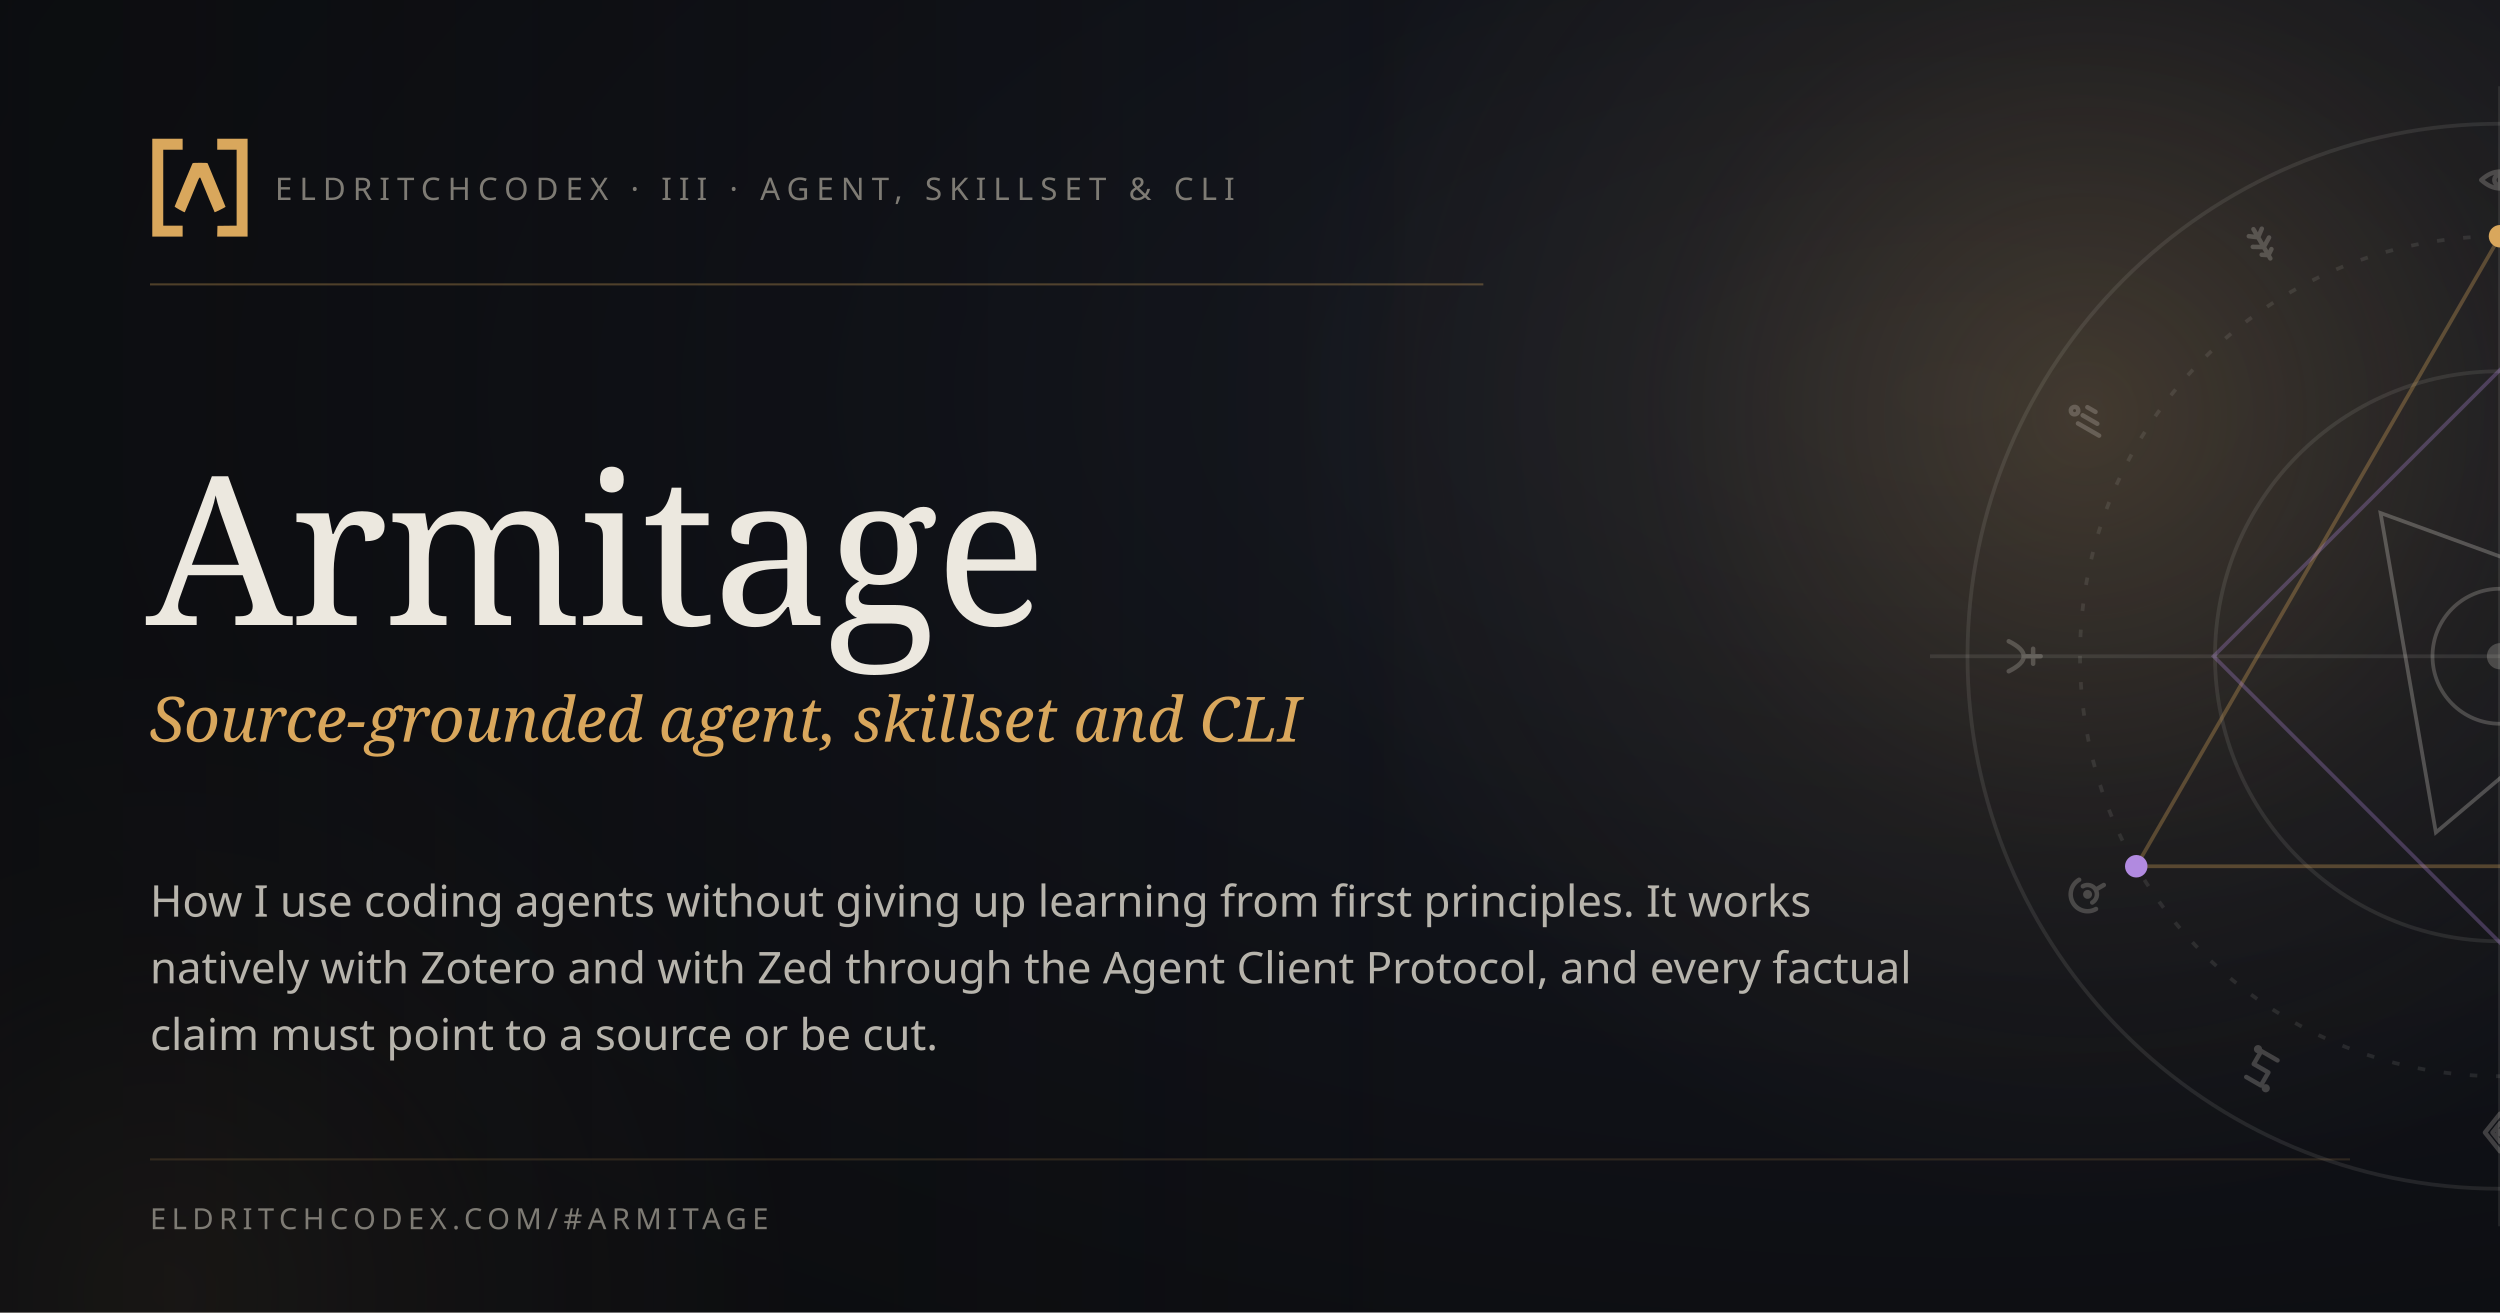
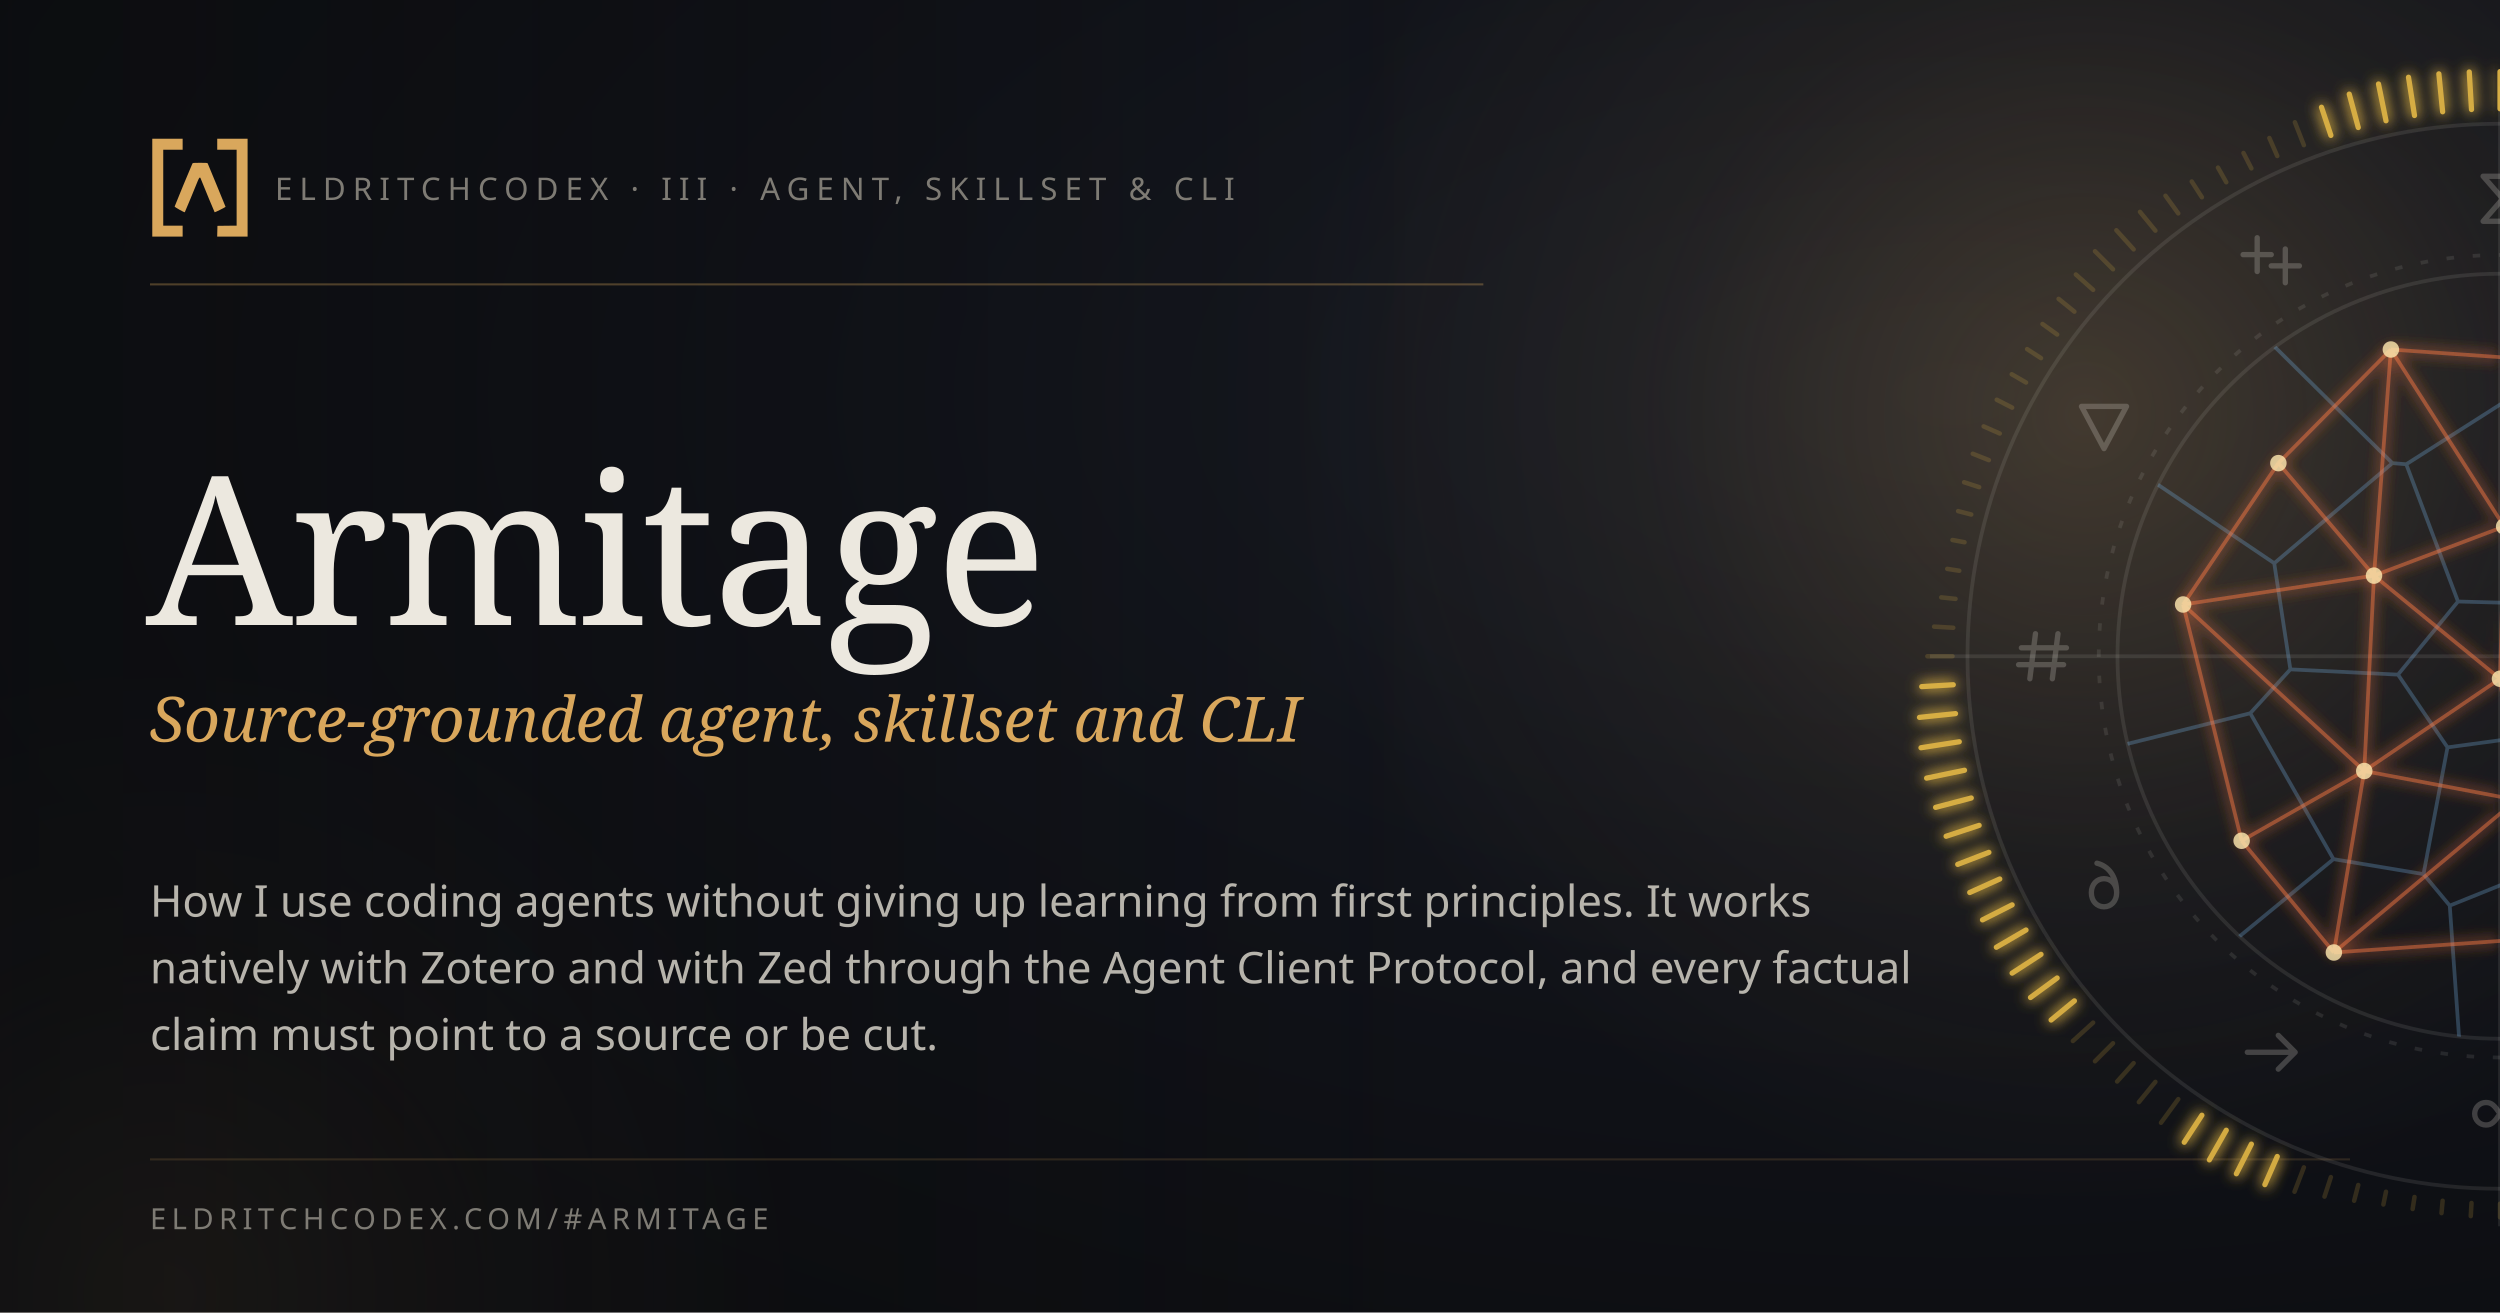
<svg xmlns="http://www.w3.org/2000/svg" width="1200" height="630" viewBox="0 0 1200 630" role="img" aria-label="Armitage social card">
  <defs>
    <radialGradient id="bg" cx="78%" cy="30%" r="85%">
      <stop offset="0%" stop-color="#191c24" />
      <stop offset="55%" stop-color="#101218" />
      <stop offset="100%" stop-color="#0c0d10" />
    </radialGradient>
    <linearGradient id="veil" x1="0" y1="0" x2="1" y2="0">
      <stop offset="0%" stop-color="#0c0d10" stop-opacity="0.55" />
      <stop offset="58%" stop-color="#0c0d10" stop-opacity="0" />
    </linearGradient>
    <radialGradient id="bloom" cx="50%" cy="50%" r="50%">
      <stop offset="0%" stop-color="#d9a75c" stop-opacity="0.22" />
      <stop offset="55%" stop-color="#d9a75c" stop-opacity="0.06" />
      <stop offset="100%" stop-color="#d9a75c" stop-opacity="0" />
    </radialGradient>
  </defs>
  <rect width="1200" height="630" fill="url(#bg)" />
  <circle cx="1000" cy="200" r="380" fill="url(#bloom)" />
  <circle cx="80" cy="620" r="300" fill="url(#bloom)" opacity="0.5" />
  <g transform="translate(912 27) scale(1.8)" fill="none">
    <g stroke="rgba(236,232,223,0.10)" stroke-width="1">
      <circle cx="160" cy="160" r="142" />
-       <circle cx="160" cy="160" r="76" />
+       <circle cx="160" cy="160" r="102" />
      <line x1="160" y1="8" x2="160" y2="312" />
      <line x1="8" y1="160" x2="312" y2="160" />
    </g>
-     <circle cx="160" cy="160" r="112" stroke="rgba(236,232,223,0.10)" stroke-width="1" stroke-dasharray="2 5" />
-     <g stroke="rgba(236,232,223,0.22)" stroke-width="2.4" stroke-linecap="round" stroke-linejoin="round">
-       <path transform="rotate(0 160 160) translate(154 27) scale(0.5)" d="M2 12Q12 3 22 12Q12 21 2 12Z M9 12a3 3 0 1 0 6 0a3 3 0 1 0 -6 0 M12 8v8" />
-       <path transform="rotate(30 160 160) translate(154 27) scale(0.5)" d="M12 12m0 0a2 2 0 1 1 3 1.7a4 4 0 1 1-6-3.4a6 6 0 1 1 9 5.2 M18 18l3 3" />
-       <path transform="rotate(60 160 160) translate(154 27) scale(0.5)" d="M12 2v20M12 7l-6 6M12 12l6-5M12 17l-5 4" />
-       <path transform="rotate(90 160 160) translate(154 27) scale(0.5)" d="M4 13a8 8 0 1 0 16 0a8 8 0 1 0-16 0 M7 6a1 1 0 1 0 2 0a1 1 0 1 0-2 0 M11 4a1 1 0 1 0 2 0a1 1 0 1 0-2 0 M15 6a1 1 0 1 0 2 0a1 1 0 1 0-2 0 M4 13h16" />
-       <path transform="rotate(120 160 160) translate(154 27) scale(0.5)" d="M4 10a8 8 0 0 0 16 0 M6 22l6-9 6 9z M10.8 5a1.2 1.2 0 1 0 2.4 0a1.2 1.2 0 1 0-2.4 0" />
-       <path transform="rotate(150 160 160) translate(154 27) scale(0.5)" d="M6 3v9q0 5 6 5t6-5V3M12 17v5M8 20h8" />
-       <path transform="rotate(180 160 160) translate(154 27) scale(0.5)" d="M12 2l8 10-8 10-8-10z M12 7l4 5-4 5-4-5z M11 12a1 1 0 1 0 2 0a1 1 0 1 0-2 0" />
-       <path transform="rotate(210 160 160) translate(154 27) scale(0.5)" d="M17 4H8v8h9v8H7 M4 4a1 1 0 1 0 2 0a1 1 0 1 0-2 0 M18 20a1 1 0 1 0 2 0a1 1 0 1 0-2 0" />
-       <path transform="rotate(240 160 160) translate(154 27) scale(0.5)" d="M3 12a9 9 0 0 1 18 0 M7 12a5 5 0 0 0 10 0 M10.8 12a1.2 1.2 0 1 0 2.4 0a1.2 1.2 0 1 0-2.4 0 M12 17v5" />
-       <path transform="rotate(270 160 160) translate(154 27) scale(0.5)" d="M4 4q4 8 8 8t8-8M12 12v9M8 17h8" />
-       <path transform="rotate(300 160 160) translate(154 27) scale(0.5)" d="M10 4a2 2 0 1 0 4 0a2 2 0 1 0-4 0 M7 9v13M12 9v9M17 9v5" />
-       <path transform="rotate(330 160 160) translate(154 27) scale(0.5)" d="M12 3v18M12 8L8 5M12 8l4-3M12 14l-5-3M12 14l5-3M12 19l-3-2M12 19l3-2" />
+     <circle cx="160" cy="160" r="107" stroke="rgba(236,232,223,0.10)" stroke-width="1" stroke-dasharray="2 5" />
+     <g stroke="rgba(236,232,223,0.22)" stroke-width="1.9" stroke-linecap="round" stroke-linejoin="round">
+       <path data-c="12 12" transform="translate(160.0 38.0) scale(0.75) translate(-12 -12)" d="M18 4H6l7 8-7 8h12" />
+       <path data-c="12 12" transform="translate(221.0 54.4) scale(0.75) translate(-12 -12)" d="M9 5l-6 7 6 7M15 5l6 7-6 7" />
+       <path data-c="11 12" transform="translate(265.6 99.0) scale(0.75) translate(-11 -12)" d="M15 3.5c-2.5-1-4 .8-4 3.5v10c0 2.7-1.5 4.5-4 3.5" />
+       <path data-c="12 12" transform="translate(282.0 160.0) scale(0.75) translate(-12 -12)" d="M9 3c-3 0-3 2-3 4v2c0 2-1 3-3 3 2 0 3 1 3 3v2c0 2 0 4 3 4M15 3c3 0 3 2 3 4v2c0 2 1 3 3 3-2 0-3 1-3 3v2c0 2 0 4-3 4" />
+       <path data-c="12.5 12" transform="translate(265.6 221.0) scale(0.75) translate(-12.5 -12)" d="M12 10a5 5 0 1 0 0 10a5 5 0 1 0 0-10zM12 10C9.5 8 9.5 4 14 4h4" />
+       <path data-c="13.13 12" transform="translate(221.0 265.6) scale(0.75) translate(-13.13 -12)" d="M19 20L9.5 9C7.5 6.5 8.5 4 10.5 4s3.5 2.5 1.5 4.5L8.5 13C6 16 7.5 20 11 20c2.5 0 4.5-1.5 6-4.5" />
+       <path data-c="12 12" transform="translate(160.0 282.0) scale(0.75) translate(-12 -12)" d="M12 12c-2-3-3-4-5-4a4 4 0 0 0 0 8c2 0 3-1 5-4s3-4 5-4a4 4 0 0 1 0 8c-2 0-3-1-5-4z" />
+       <path data-c="11.5 12" transform="translate(99.0 265.6) scale(0.75) translate(-11.5 -12)" d="M3 12h17M14 6l6 6-6 6" />
+       <path data-c="11.5 12.25" transform="translate(54.4 221.0) scale(0.75) translate(-11.5 -12.25)" d="M11.5 10C14 10 16 12 16 15s-2 5-4.5 5S7 18 7 15s2-5 4.5-5zM16 15c0-6-3-9.5-7-10.5" />
+       <path data-c="11.5 12" transform="translate(38.0 160.0) scale(0.75) translate(-11.5 -12)" d="M9 4L7 20M17 4l-2 16M4 9h16M3 15h16" />
+       <path data-c="12 12.5" transform="translate(54.4 99.0) scale(0.75) translate(-12 -12.5)" d="M4 5h16l-8 15z" />
+       <path data-c="12 12" transform="translate(99.0 54.4) scale(0.75) translate(-12 -12)" d="M7 4v12M2 10h10M17 8v12M12 14h10" />
    </g>
-     <polygon points="160,48 257,216 63,216" stroke="rgba(217,167,92,0.32)" stroke-width="1" />
-     <rect x="106" y="106" width="108" height="108" transform="rotate(45 160 160)" stroke="rgba(177,138,224,0.30)" stroke-width="1" />
-     <polygon points="160,210 203,135 117,135" transform="rotate(20 160 160)" stroke="rgba(236,232,223,0.26)" stroke-width="1" />
-     <circle cx="160" cy="48" r="3" fill="#d9a75c" stroke="none" />
-     <circle cx="257" cy="216" r="3" fill="#6ea8d6" stroke="none" />
-     <circle cx="63" cy="216" r="3" fill="#b18ae0" stroke="none" />
-     <circle cx="160" cy="160" r="18" stroke="rgba(236,232,223,0.22)" stroke-width="1" />
-     <circle cx="160" cy="160" r="3.5" fill="rgba(236,232,223,0.22)" stroke="none" />
+     <filter id="astro-glow" x="-30%" y="-30%" width="160%" height="160%">
+       <feGaussianBlur stdDeviation="1.8" result="b" />
+       <feMerge>
+         <feMergeNode in="b" />
+         <feMergeNode in="b" />
+         <feMergeNode in="SourceGraphic" />
+       </feMerge>
+     </filter>
+     <g transform="translate(160 160)">
+       <path d="M146 0L152.8 0M108.5 97.7L113.9 102.6M103.2 103.2L108 108M97.7 108.5L102.1 113.4M91.9 113.5L96.3 118.9M85.8 118.1L90.4 124.4M52.3 136.3L54.8 142.8M45.1 138.9L46.8 144.1M37.8 141L38.9 145.2M30.4 142.8L31.1 146.2M22.8 144.2L23.3 147.4M15.3 145.2L15.6 148.5M7.6 145.8L7.8 149.3M0 146L0 149.6M-7.6 145.8L-7.8 149.3M-15.3 145.2L-15.6 148.5M-22.8 144.2L-23.3 147.4M-30.4 142.8L-31.1 146.2M-37.8 141L-38.9 145.2M-45.1 138.9L-46.8 144.1M-52.3 136.3L-54.8 142.8M-85.8 118.1L-90.4 124.4M-91.9 113.5L-96.3 118.9M-97.7 108.5L-102.1 113.4M-103.2 103.2L-108 108M-108.5 97.7L-113.9 102.6M-146 0L-152.7 0M-145.8 -7.6L-150.9 -7.9M-145.2 -15.3L-149 -15.7M-144.2 -22.8L-147.4 -23.3M-142.8 -30.4L-146 -31M-141 -37.8L-144.5 -38.7M-138.9 -45.1L-142.9 -46.4M-136.3 -52.3L-140.6 -54M-133.4 -59.4L-137.7 -61.3M-130.1 -66.3L-134.2 -68.4M-126.4 -73L-130.2 -75.2M-122.4 -79.5L-126.1 -81.9M-118.1 -85.8L-122 -88.6M-113.5 -91.9L-117.7 -95.3M-108.5 -97.7L-113.1 -101.8M-103.2 -103.2L-108 -108M-97.7 -108.5L-102.3 -113.6M-91.9 -113.5L-96 -118.5M-85.8 -118.1L-89.2 -122.8M-79.5 -122.4L-82.2 -126.6M-73 -126.4L-75.2 -130.3M-66.3 -130.1L-68.4 -134.2M-59.4 -133.4L-61.5 -138.2M-52.3 -136.3L-54.7 -142.4M52.3 -136.3L54.7 -142.4M59.4 -133.4L61.5 -138.2M66.3 -130.1L68.4 -134.2M73 -126.4L75.2 -130.3M79.5 -122.4L82.2 -126.6M85.8 -118.1L89.2 -122.8M91.9 -113.5L96 -118.5M97.7 -108.5L102.3 -113.6M103.2 -103.2L108 -108M108.5 -97.7L113.1 -101.8M113.5 -91.9L117.7 -95.3M118.1 -85.8L122 -88.6M122.4 -79.5L126.1 -81.9M126.4 -73L130.2 -75.2M130.1 -66.3L134.2 -68.4M133.4 -59.4L137.7 -61.3M136.3 -52.3L140.6 -54M138.9 -45.1L142.9 -46.4M141 -37.8L144.5 -38.7M142.8 -30.4L146 -31M144.2 -22.8L147.4 -23.3M145.2 -15.3L149 -15.7M145.8 -7.6L150.9 -7.9" stroke="rgba(246,198,74,0.16)" stroke-width="1.2" stroke-linecap="round" />
+       <path d="M145.8 7.6L154.2 8.1M145.2 15.3L154.8 16.3M144.2 22.8L154.4 24.4M142.8 30.4L152.9 32.5M141 37.8L150.5 40.3M138.9 45.1L147.7 48M136.3 52.3L144.6 55.5M133.4 59.4L141.4 63M130.1 66.3L138 70.3M126.4 73L134.3 77.6M122.4 79.5L130.1 84.5M118.1 85.8L125.2 91M113.5 91.9L119.7 97M79.5 122.4L84.2 129.6M73 126.4L77.5 134.3M66.3 130.1L70.3 138M59.4 133.4L62.7 140.9M-59.4 133.4L-62.7 140.9M-66.3 130.1L-70.3 138M-73 126.4L-77.5 134.3M-79.5 122.4L-84.2 129.6M-113.5 91.9L-119.7 97M-118.1 85.8L-125.2 91M-122.4 79.5L-130.1 84.5M-126.4 73L-134.3 77.6M-130.1 66.3L-138 70.3M-133.4 59.4L-141.4 63M-136.3 52.3L-144.6 55.5M-138.9 45.1L-147.7 48M-141 37.8L-150.5 40.3M-142.8 30.4L-152.9 32.5M-144.2 22.8L-154.4 24.4M-145.2 15.3L-154.8 16.3M-145.8 7.6L-154.2 8.1M-45.1 -138.9L-47.6 -146.4M-37.8 -141L-40.2 -149.9M-30.4 -142.8L-32.4 -152.6M-22.8 -144.2L-24.4 -154.4M-15.3 -145.2L-16.3 -155.3M-7.6 -145.8L-8.2 -155.8M0 -146L0 -155.9M7.6 -145.8L8.2 -155.8M15.3 -145.2L16.3 -155.3M22.8 -144.2L24.4 -154.4M30.4 -142.8L32.4 -152.6M37.8 -141L40.2 -149.9M45.1 -138.9L47.6 -146.4" stroke="#f6c64a" stroke-width="1.4" stroke-linecap="round" filter="url(#astro-glow)" opacity="0.85" />
+     </g>
+     <clipPath id="astro-clip">
+       <circle cx="160" cy="160" r="102" />
+     </clipPath>
+     <g clip-path="url(#astro-clip)">
+       <g transform="translate(160 160)">
+         <path d="M23.1 0L22.1 19.4M22.1 19.4L-14 24.3M-14 24.3L-27.2 4.9M-27.2 4.9L-11.2 -14.6M-11.2 -14.6L7.3 -14.1M7.3 -14.1L23.1 0M40.5 44.8L22.1 19.4M23.1 0L52.6 -17.5M52.6 -17.5L68.2 35.3M68.2 35.3L45.5 46.8M45.5 46.8L40.5 44.8M-20.4 58.1L-14 24.3M40.5 44.8L-13.4 66.5M-13.4 66.5L-20.4 58.1M-20.4 58.1L-44.4 54.1M-44.4 54.1L-66.6 15.2M-66.6 15.2L-55.9 3.5M-55.9 3.5L-27.2 4.9M-25 -51.2L-11.2 -14.6M-55.9 3.5L-60.2 -24.8M-60.2 -24.8L-28.7 -51.5M-28.7 -51.5L-25 -51.2M23.3 -51.4L7.3 -14.1M-25 -51.2L1.4 -68M1.4 -68L23.3 -51.4M57.6 -27L52.6 -17.5M23.3 -51.4L51.6 -47.7M51.6 -47.7L57.6 -27M228 26.5L68.2 35.3M57.6 -27L228 26.5M76.1 400L45.5 46.8M228 26.5L400 40.7M10.2 400L-13.4 66.5M-400 346.3L-44.4 54.1M-400 98.3L-66.6 15.2M-400 -254.3L-60.2 -24.8M-381.2 -400L-28.7 -51.5M25 -400L1.4 -68M298.5 -400L51.6 -47.7" stroke="rgba(110,168,214,0.32)" stroke-width="1" />
+         <path d="M0 6L45.5 8.4M0 6L4.4 38.3M0 6L-36.2 30.6M0 6L-33.6 -21.5M0 6L1.1 -34.6M0 6L26.5 -23.7M45.5 8.4L4.4 38.3M45.5 8.4L26.5 -23.7M45.5 8.4L72.7 0.4M45.5 8.4L76.5 69.6M45.5 8.4L19 74.6M4.4 38.3L-36.2 30.6M4.4 38.3L19 74.6M4.4 38.3L-44.3 79M-36.2 30.6L-44.3 79M-36.2 30.6L-68.9 49.2M-36.2 30.6L-84.5 -13.8M-36.2 30.6L-33.6 -21.5M-33.6 -21.5L1.1 -34.6M-33.6 -21.5L-84.5 -13.8M-33.6 -21.5L-59.1 -51.5M-33.6 -21.5L-29.1 -81.8M1.1 -34.6L26.5 -23.7M1.1 -34.6L-29.1 -81.8M1.1 -34.6L33.5 -77.4M26.5 -23.7L72.7 0.4M26.5 -23.7L33.5 -77.4M26.5 -23.7L85.6 -40.9M72.7 0.4L76.5 69.6M72.7 0.4L85.6 -40.9M76.5 69.6L19 74.6M76.5 69.6L85.6 -40.9M19 74.6L-44.3 79M-44.3 79L-68.9 49.2M-68.9 49.2L-84.5 -13.8M-84.5 -13.8L-59.1 -51.5M-59.1 -51.5L-29.1 -81.8M-29.1 -81.8L33.5 -77.4M33.5 -77.4L85.6 -40.9" stroke="rgba(255,122,69,0.45)" stroke-width="1" filter="url(#astro-glow)" />
+         <g fill="#ffe9b0" fill-opacity="0.8" stroke="none">
+           <circle cx="0" cy="6" r="2.2" />
+           <circle cx="45.5" cy="8.4" r="2.2" />
+           <circle cx="4.4" cy="38.3" r="2.2" />
+           <circle cx="-36.2" cy="30.6" r="2.2" />
+           <circle cx="-33.6" cy="-21.5" r="2.2" />
+           <circle cx="1.1" cy="-34.6" r="2.2" />
+           <circle cx="26.5" cy="-23.7" r="2.2" />
+           <circle cx="72.7" cy="0.4" r="2.2" />
+           <circle cx="76.5" cy="69.6" r="2.2" />
+           <circle cx="19.0" cy="74.6" r="2.2" />
+           <circle cx="-44.3" cy="79.0" r="2.2" />
+           <circle cx="-68.9" cy="49.2" r="2.2" />
+           <circle cx="-84.5" cy="-13.8" r="2.2" />
+           <circle cx="-59.1" cy="-51.5" r="2.2" />
+           <circle cx="-29.1" cy="-81.8" r="2.2" />
+           <circle cx="33.5" cy="-77.4" r="2.2" />
+           <circle cx="85.6" cy="-40.9" r="2.2" />
+         </g>
+       </g>
+     </g>
  </g>
  <rect width="1200" height="630" fill="url(#veil)" />
  <text x="132" y="96" font-family="IBM Plex Mono" font-size="15" letter-spacing="3.4" fill="#7e7b74">ELDRITCHCODEX · III · AGENT, SKILLSET &amp; CLI</text>
  <rect x="72" y="136" width="640" height="1" fill="#d9a75c" fill-opacity="0.32" />
  <svg x="72" y="66" width="48" height="48" viewBox="236 230 548 562" preserveAspectRatio="xMidYMid meet">
    <g transform="translate(213.333 805.926) scale(0.237037 -0.237037)" fill="#d9a75c">
      <path d="M120 1240 l0 -1160 360 0 360 0 0 130 0 130 -230 0 -230 0 0 900 0 900 230 0 230 0 0 130 0 130 -360 0 -360 0 0 -1160z M1660 2270 l0 -130 230 0 230 0 0 -900 0 -900 -227 -2 -228 -3 -3 -127 -3 -128 361 0 360 0 0 1160 0 1160 -360 0 -360 0 0 -130z M1072 1813 c-21 -40 -422 -1010 -422 -1020 0 -15 232 -145 241 -135 4 4 69 158 144 342 75 184 150 368 167 408 28 68 49 88 61 60 96 -241 330 -805 336 -811 5 -5 233 107 259 128 1 1 -93 231 -209 511 -116 280 -213 515 -216 522 -4 9 -49 12 -179 12 -155 0 -174 -2 -182 -17z" />
    </g>
  </svg>
  <text x="70" y="300" font-family="Fraunces, Georgia, serif" font-weight="300" font-size="100" fill="#ece8df" letter-spacing="-1.5">Armitage</text>
  <text x="72" y="356" font-family="Fraunces, Georgia, serif" font-style="italic" font-size="30" fill="#d9a75c">Source-grounded agent, skillset and CLI</text>
  <text font-family="IBM Plex Sans" font-size="21" fill="#b7b4ac">
    <tspan x="72" y="440">How I use coding agents without giving up learning from first principles. It works</tspan>
    <tspan x="72" y="472">natively with Zotero and with Zed through the Agent Client Protocol, and every factual</tspan>
    <tspan x="72" y="504">claim must point to a source or be cut.</tspan>
  </text>
  <rect x="72" y="556" width="1056" height="1" fill="#d9a75c" fill-opacity="0.16" />
  <text x="72" y="590" font-family="IBM Plex Mono" font-size="14" letter-spacing="2.6" fill="#7e7b74">ELDRITCHCODEX.COM/#ARMITAGE</text>
</svg>
